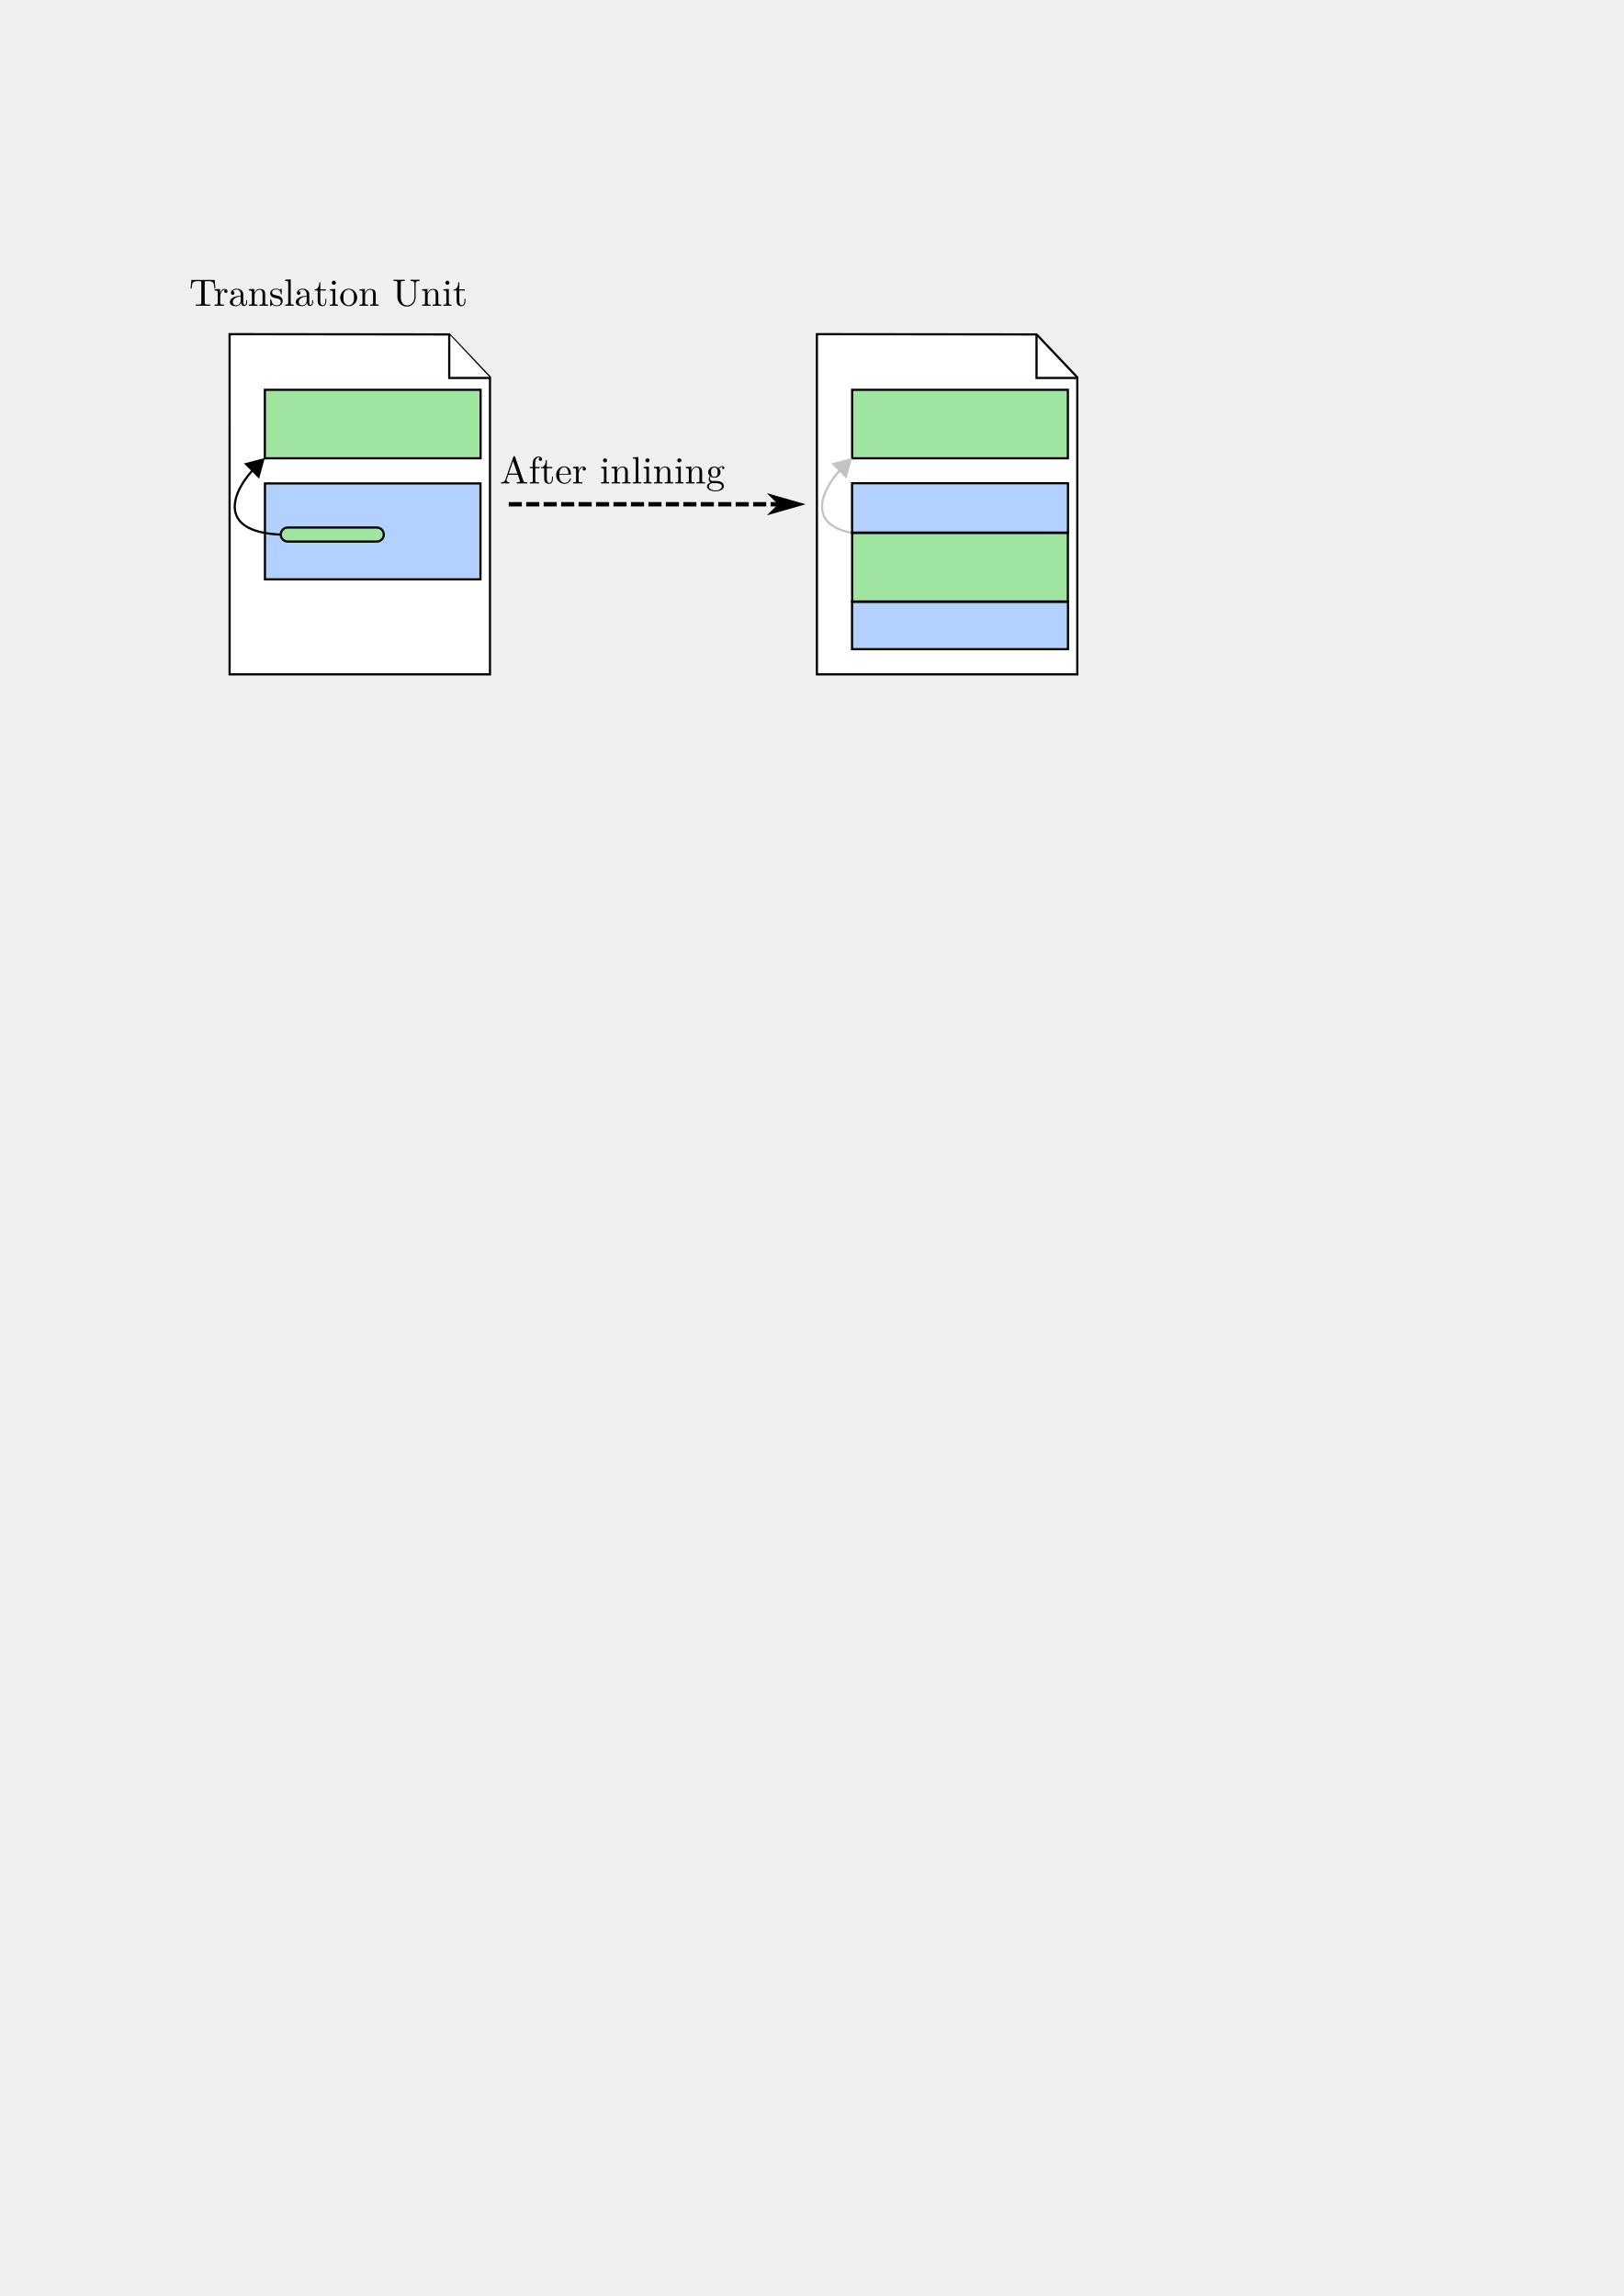
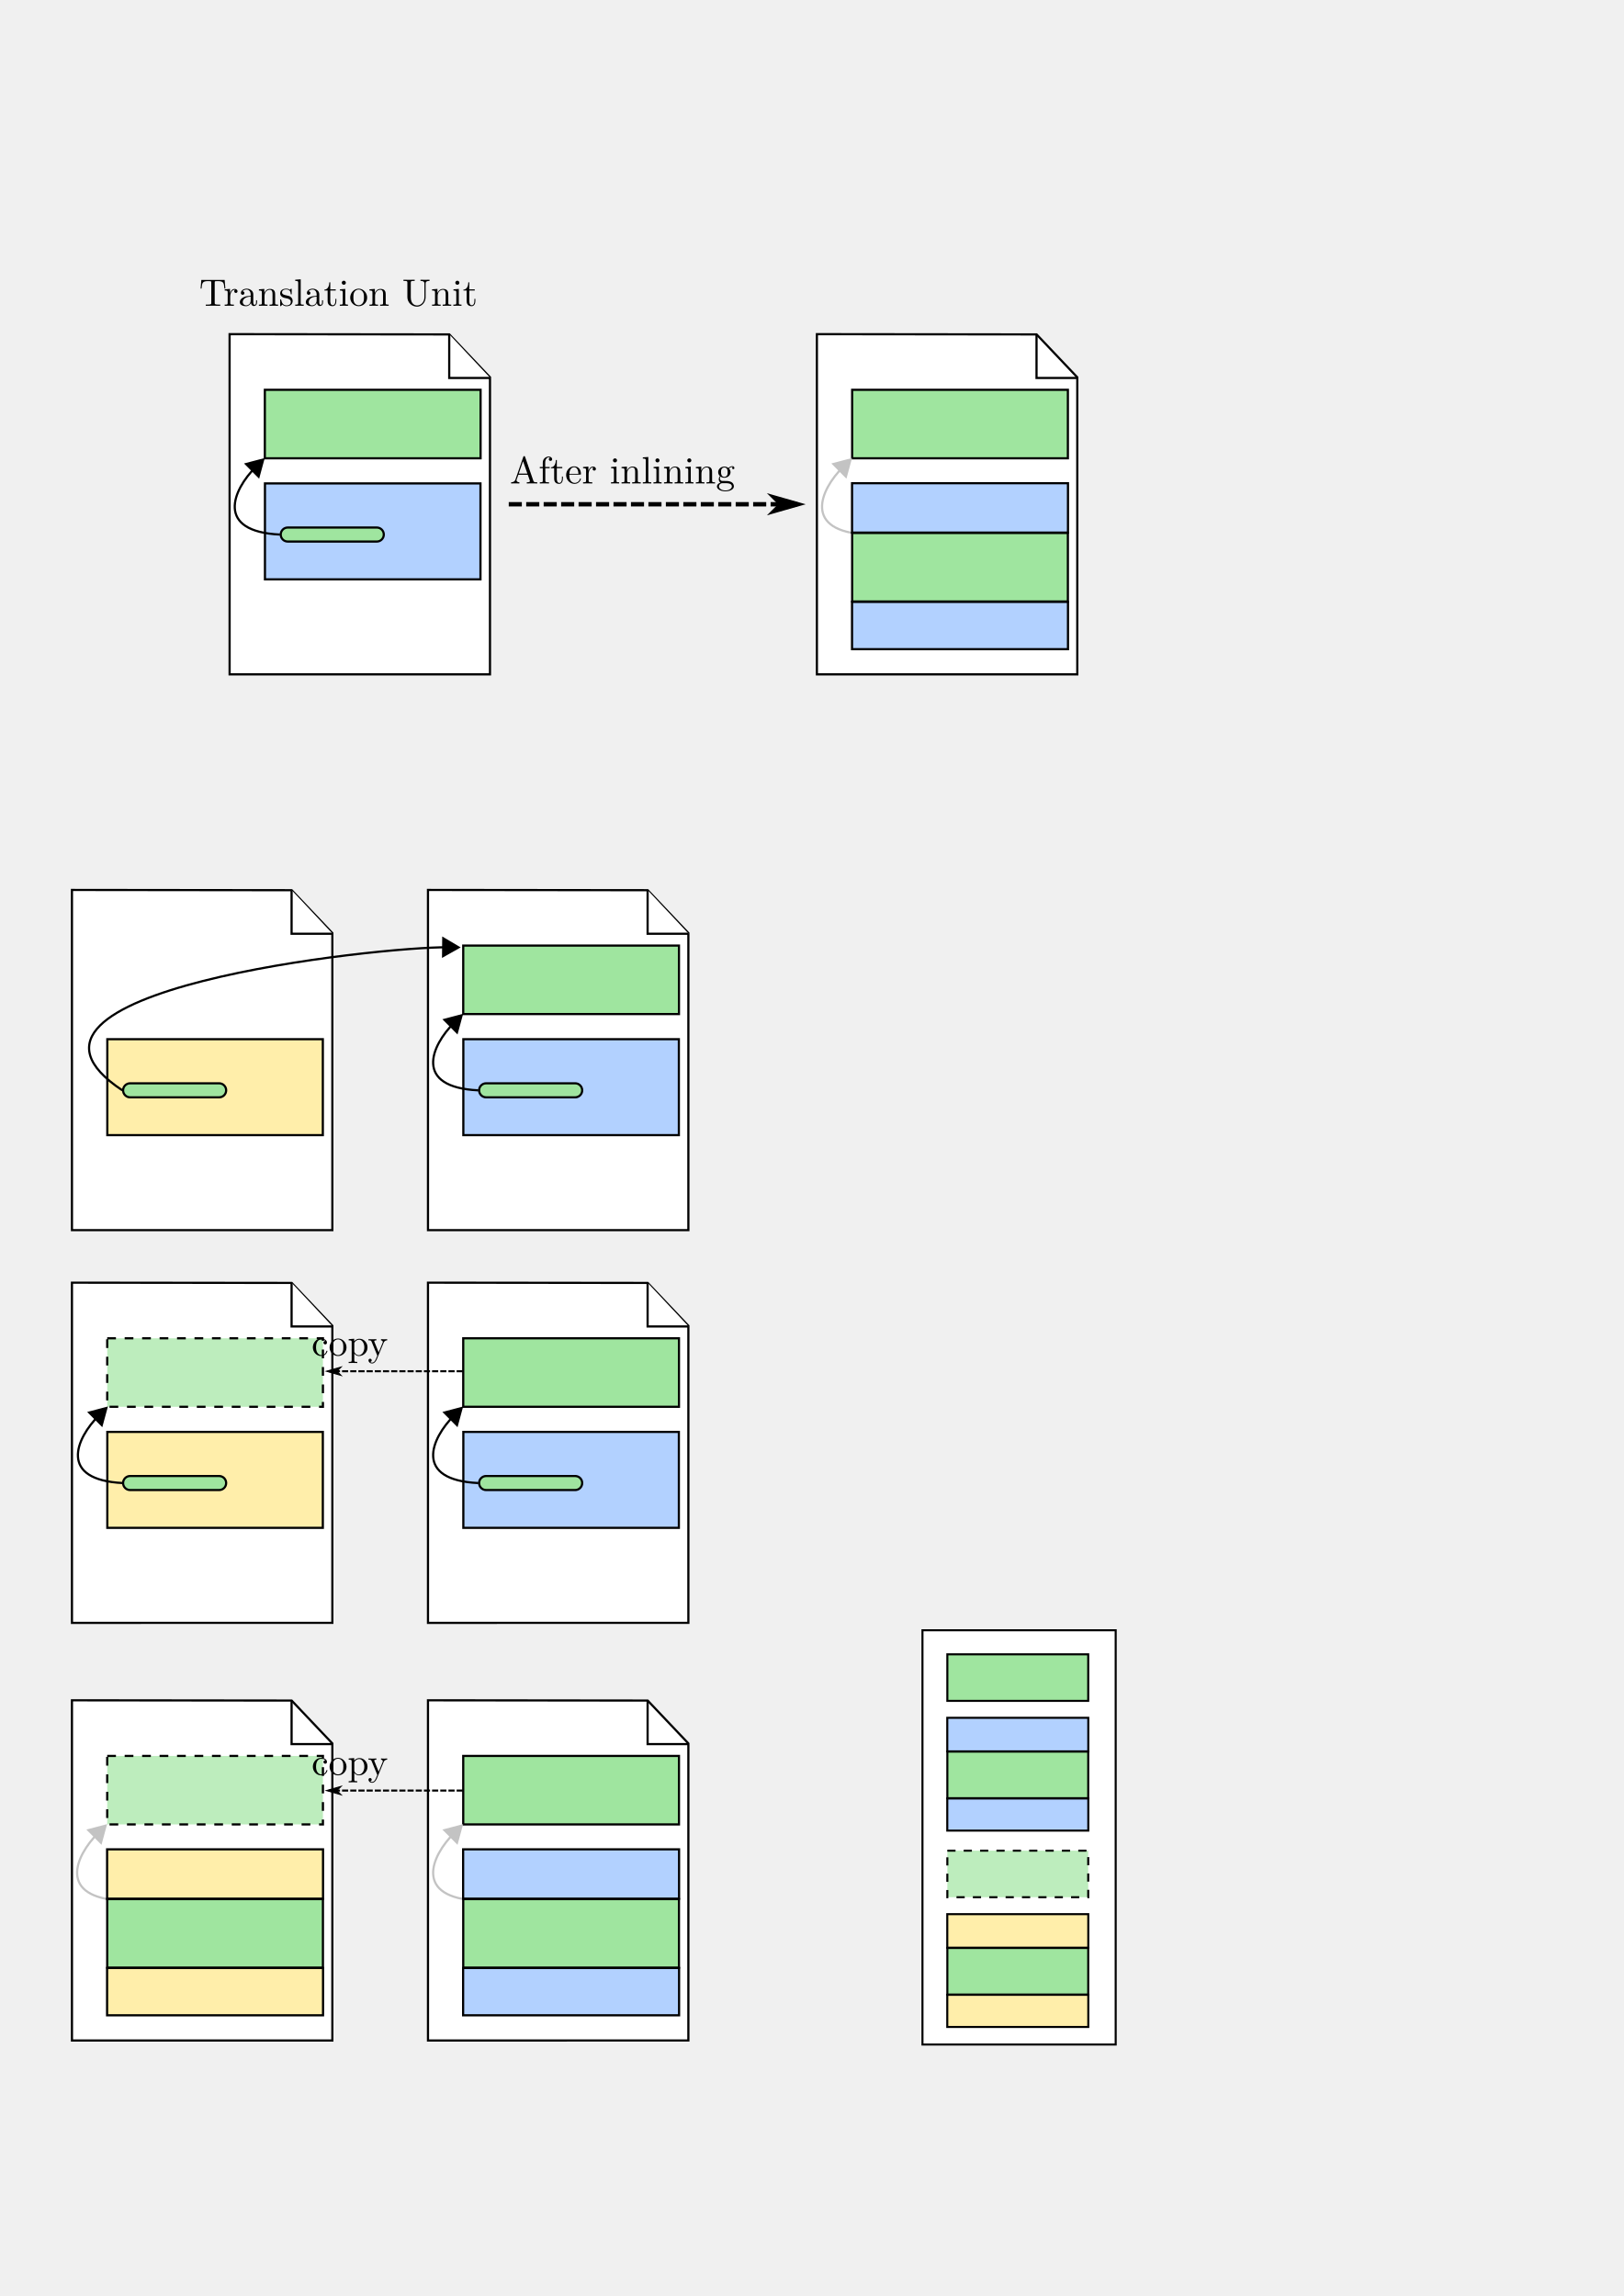
<svg xmlns="http://www.w3.org/2000/svg" width="210mm" height="297mm" viewBox="0 0 744.094 1052.362" id="svg6432" version="1.1">
  <defs id="defs6434">
-     <marker orient="auto" refY="0.0" refX="0.0" id="Arrow1Mend" style="overflow:visible;">
-       <path id="path7012" d="M 0.0,0.0 L 5.0,-5.0 L -12.5,0.0 L 5.0,5.0 L 0.0,0.0 z " style="fill-rule:evenodd;stroke:#000000;stroke-width:1pt;stroke-opacity:1;fill:#000000;fill-opacity:1" transform="scale(0.4) rotate(180) translate(10,0)" />
+     <marker orient="auto" refY="0.0" refX="0.0" id="marker5994" style="overflow:visible">
+       <path id="path5992" d="M 5.77,0.0 L -2.88,5.0 L -2.88,-5.0 L 5.77,0.0 z " style="fill-rule:evenodd;stroke:#c3c3c3;stroke-width:1pt;stroke-opacity:1;fill:#c3c3c3;fill-opacity:1" transform="scale(0.8)" />
+     </marker>
+     <marker orient="auto" refY="0.0" refX="0.0" id="marker5912" style="overflow:visible">
+       <path id="path5910" d="M 5.77,0.0 L -2.88,5.0 L -2.88,-5.0 L 5.77,0.0 z " style="fill-rule:evenodd;stroke:#c3c3c3;stroke-width:1pt;stroke-opacity:1;fill:#c3c3c3;fill-opacity:1" transform="scale(0.8)" />
+     </marker>
+     <marker style="overflow:visible;" id="marker5601" refX="0.0" refY="0.0" orient="auto">
+       <path transform="scale(0.4) rotate(180) translate(10,0)" style="fill-rule:evenodd;stroke:#000000;stroke-width:1pt;stroke-opacity:1;fill:#000000;fill-opacity:1" d="M 0.0,0.0 L 5.0,-5.0 L -12.5,0.0 L 5.0,5.0 L 0.0,0.0 z " id="path5599" />
+     </marker>
+     <marker orient="auto" refY="0.0" refX="0.0" id="marker3366" style="overflow:visible;">
+       <path id="path3364" d="M 0.0,0.0 L 5.0,-5.0 L -12.5,0.0 L 5.0,5.0 L 0.0,0.0 z " style="fill-rule:evenodd;stroke:#000000;stroke-width:1pt;stroke-opacity:1;fill:#000000;fill-opacity:1" transform="scale(0.4) rotate(180) translate(10,0)" />
+     </marker>
+     <marker style="overflow:visible;" id="marker3294" refX="0.0" refY="0.0" orient="auto">
+       <path transform="scale(0.4) rotate(180) translate(10,0)" style="fill-rule:evenodd;stroke:#000000;stroke-width:1pt;stroke-opacity:1;fill:#000000;fill-opacity:1" d="M 0.0,0.0 L 5.0,-5.0 L -12.5,0.0 L 5.0,5.0 L 0.0,0.0 z " id="path3292" />
+     </marker>
+     <marker orient="auto" refY="0.0" refX="0.0" id="marker3116" style="overflow:visible">
+       <path id="path3114" d="M 5.77,0.0 L -2.88,5.0 L -2.88,-5.0 L 5.77,0.0 z " style="fill-rule:evenodd;stroke:#000000;stroke-width:1pt;stroke-opacity:1;fill:#000000;fill-opacity:1" transform="scale(0.8)" />
+     </marker>
+     <marker style="overflow:visible" id="marker3056" refX="0.0" refY="0.0" orient="auto">
+       <path transform="scale(0.8)" style="fill-rule:evenodd;stroke:#000000;stroke-width:1pt;stroke-opacity:1;fill:#000000;fill-opacity:1" d="M 5.77,0.0 L -2.88,5.0 L -2.88,-5.0 L 5.77,0.0 z " id="path3054" />
+     </marker>
+     <marker orient="auto" refY="0.0" refX="0.0" id="marker2990" style="overflow:visible">
+       <path id="path2988" d="M 5.77,0.0 L -2.88,5.0 L -2.88,-5.0 L 5.77,0.0 z " style="fill-rule:evenodd;stroke:#000000;stroke-width:1pt;stroke-opacity:1;fill:#000000;fill-opacity:1" transform="scale(0.8)" />
+     </marker>
+     <marker style="overflow:visible" id="marker926" refX="0.0" refY="0.0" orient="auto">
+       <path transform="scale(0.8)" style="fill-rule:evenodd;stroke:#000000;stroke-width:1pt;stroke-opacity:1;fill:#000000;fill-opacity:1" d="M 5.77,0.0 L -2.88,5.0 L -2.88,-5.0 L 5.77,0.0 z " id="path924" />
    </marker>
    <marker orient="auto" refY="0.0" refX="0.0" id="Arrow1Lend" style="overflow:visible;">
      <path id="path7006" d="M 0.0,0.0 L 5.0,-5.0 L -12.5,0.0 L 5.0,5.0 L 0.0,0.0 z " style="fill-rule:evenodd;stroke:#000000;stroke-width:1pt;stroke-opacity:1;fill:#000000;fill-opacity:1" transform="scale(0.8) rotate(180) translate(12.5,0)" />
    </marker>
    <marker style="overflow:visible" id="marker7791" refX="0.0" refY="0.0" orient="auto">
      <path transform="scale(0.8)" style="fill-rule:evenodd;stroke:#c3c3c3;stroke-width:1pt;stroke-opacity:1;fill:#c3c3c3;fill-opacity:1" d="M 5.77,0.0 L -2.88,5.0 L -2.88,-5.0 L 5.77,0.0 z " id="path7793" />
    </marker>
    <marker orient="auto" refY="0.0" refX="0.0" id="TriangleOutL" style="overflow:visible">
      <path id="path7145" d="M 5.77,0.0 L -2.88,5.0 L -2.88,-5.0 L 5.77,0.0 z " style="fill-rule:evenodd;stroke:#000000;stroke-width:1pt;stroke-opacity:1;fill:#000000;fill-opacity:1" transform="scale(0.8)" />
    </marker>
  </defs>
  <g id="layer1">
    <g id="g7961" transform="matrix(0.6696791,0,0,0.6696791,34.64391,76.73153)" style="stroke-width:1.493;stroke-miterlimit:4;stroke-dasharray:none">
      <path id="path6982" d="m 105.38,114.131 0.01,232.839 178.18,-0.003 0,-203.304 -27.844,-29.356 z" style="fill:#ffffff;fill-opacity:1;fill-rule:evenodd;stroke:#000000;stroke-width:1.493;stroke-linecap:butt;stroke-linejoin:miter;stroke-miterlimit:4;stroke-dasharray:none;stroke-opacity:1" />
      <path id="path6984" d="m 255.678,114.22 0,29.89 28.08,0" style="fill:#ffffff;fill-opacity:1;fill-rule:evenodd;stroke:#000000;stroke-width:1.493;stroke-linecap:butt;stroke-linejoin:miter;stroke-miterlimit:4;stroke-dasharray:none;stroke-opacity:1" />
      <rect ry="0" y="216.283" x="129.579" height="65.66" width="147.482" id="rect6993" style="opacity:1;fill:#b2d1ff;fill-opacity:1;fill-rule:nonzero;stroke:#000000;stroke-width:1.493;stroke-miterlimit:4;stroke-dasharray:none;stroke-dashoffset:0;stroke-opacity:1" />
      <rect style="opacity:1;fill:#9fe59f;fill-opacity:1;fill-rule:nonzero;stroke:#000000;stroke-width:1.493;stroke-miterlimit:4;stroke-dasharray:none;stroke-dashoffset:0;stroke-opacity:1" id="rect6995" width="147.627" height="46.877" x="129.506" y="152.211" ry="0" />
      <path id="path6997" d="M 139.857,251.291 C 95.456,249.213 107.298,220.874 123.429,204.862" style="fill:none;fill-rule:evenodd;stroke:#000000;stroke-width:1.493;stroke-linecap:butt;stroke-linejoin:miter;stroke-miterlimit:4;stroke-dasharray:none;stroke-opacity:1;marker-end:url(#TriangleOutL)" />
      <rect ry="4.803" y="246.471" x="140.374" height="9.606" width="70.535" id="rect7765" style="opacity:1;fill:#9fe59f;fill-opacity:1;fill-rule:nonzero;stroke:#000000;stroke-width:1.493;stroke-miterlimit:4;stroke-dasharray:none;stroke-dashoffset:0;stroke-opacity:1" />
    </g>
    <g id="g7969" transform="matrix(0.6696791,0,0,0.6696791,78.7746,76.73153)" style="stroke-width:1.493;stroke-miterlimit:4;stroke-dasharray:none">
      <path style="fill:#ffffff;fill-opacity:1;fill-rule:evenodd;stroke:#000000;stroke-width:1.493;stroke-linecap:butt;stroke-linejoin:miter;stroke-miterlimit:4;stroke-dasharray:none;stroke-opacity:1" d="m 441.38,114.131 0.01,232.839 178.18,-0.003 0,-203.304 -27.844,-29.356 z" id="path7847" />
      <path style="fill:none;fill-rule:evenodd;stroke:#000000;stroke-width:1.493;stroke-linecap:butt;stroke-linejoin:miter;stroke-miterlimit:4;stroke-dasharray:none;stroke-opacity:1" d="m 591.678,114.22 0,29.89 28.08,0" id="path7849" />
      <rect style="opacity:1;fill:#b2d1ff;fill-opacity:1;fill-rule:nonzero;stroke:#000000;stroke-width:1.493;stroke-miterlimit:4;stroke-dasharray:none;stroke-dashoffset:0;stroke-opacity:1" id="rect7777" width="147.779" height="32.385" x="465.43" y="297.349" ry="0" />
      <rect ry="0" y="152.211" x="465.506" height="46.877" width="147.627" id="rect7779" style="opacity:1;fill:#9fe59f;fill-opacity:1;fill-rule:nonzero;stroke:#000000;stroke-width:1.493;stroke-miterlimit:4;stroke-dasharray:none;stroke-dashoffset:0;stroke-opacity:1" />
      <path style="fill:none;fill-rule:evenodd;stroke:#c3c3c3;stroke-width:1.493;stroke-linecap:butt;stroke-linejoin:miter;stroke-miterlimit:4;stroke-dasharray:none;stroke-opacity:1;marker-end:url(#marker7791)" d="M 475.857,251.291 C 431.456,249.213 443.298,220.874 459.429,204.862" id="path7781" />
      <rect ry="0" y="216.142" x="465.438" height="33.799" width="147.764" id="rect7789" style="opacity:1;fill:#b2d1ff;fill-opacity:1;fill-rule:nonzero;stroke:#000000;stroke-width:1.493;stroke-miterlimit:4;stroke-dasharray:none;stroke-dashoffset:0;stroke-opacity:1" />
      <rect style="opacity:1;fill:#9fe59f;fill-opacity:1;fill-rule:nonzero;stroke:#000000;stroke-width:1.493;stroke-miterlimit:4;stroke-dasharray:none;stroke-dashoffset:0;stroke-opacity:1" id="rect7819" width="147.627" height="46.877" x="465.506" y="250.211" ry="0" />
    </g>
-     <path style="fill:none;fill-rule:evenodd;stroke:#000000;stroke-width:2;stroke-linecap:butt;stroke-linejoin:miter;stroke-miterlimit:4;stroke-dasharray:6, 2;stroke-dashoffset:0;stroke-opacity:1;marker-end:url(#Arrow1Mend)" d="m 233.143,231.126 132.143,0" id="path7857" />
-     <text xml:space="preserve" style="color:#000000;font-style:normal;font-variant:normal;font-weight:normal;font-stretch:normal;font-size:17.5px;line-height:125%;font-family:'Latin Modern Roman';-inkscape-font-specification:'Latin Modern Roman, Normal';text-indent:0;text-align:center;text-decoration:none;text-decoration-line:none;text-decoration-style:solid;text-decoration-color:#000000;letter-spacing:0px;word-spacing:0px;text-transform:none;direction:ltr;block-progression:tb;writing-mode:lr-tb;baseline-shift:baseline;text-anchor:middle;white-space:normal;clip-rule:nonzero;display:inline;overflow:visible;visibility:visible;opacity:1;isolation:auto;mix-blend-mode:normal;color-interpolation:sRGB;color-interpolation-filters:linearRGB;solid-color:#000000;solid-opacity:1;fill:#000000;fill-opacity:1;fill-rule:nonzero;stroke:none;stroke-width:1px;stroke-linecap:butt;stroke-linejoin:miter;stroke-miterlimit:4;stroke-dasharray:none;stroke-dashoffset:0;stroke-opacity:1;color-rendering:auto;image-rendering:auto;shape-rendering:auto;text-rendering:auto;enable-background:accumulate" x="295.227" y="221.589" id="text7897">
-       <tspan id="tspan7899" x="295.227" y="221.589">After inlining</tspan>
+     <path style="fill:none;fill-rule:evenodd;stroke:#000000;stroke-width:2;stroke-linecap:butt;stroke-linejoin:miter;stroke-miterlimit:4;stroke-dasharray:6, 2;stroke-dashoffset:0;stroke-opacity:1;marker-end:url(#marker3294)" d="m 233.143,231.126 132.143,0" id="path7857" />
+     <text xml:space="preserve" style="color:#000000;font-style:normal;font-variant:normal;font-weight:normal;font-stretch:normal;line-height:0%;font-family:'Latin Modern Roman';-inkscape-font-specification:'Latin Modern Roman, Normal';text-indent:0;text-align:center;text-decoration:none;text-decoration-line:none;text-decoration-style:solid;text-decoration-color:#000000;letter-spacing:0px;word-spacing:0px;text-transform:none;writing-mode:lr-tb;direction:ltr;baseline-shift:baseline;text-anchor:middle;white-space:normal;clip-rule:nonzero;display:inline;overflow:visible;visibility:visible;opacity:1;isolation:auto;mix-blend-mode:normal;color-interpolation:sRGB;color-interpolation-filters:linearRGB;solid-color:#000000;solid-opacity:1;fill:#000000;fill-opacity:1;fill-rule:nonzero;stroke:none;stroke-width:1px;stroke-linecap:butt;stroke-linejoin:miter;stroke-miterlimit:4;stroke-dasharray:none;stroke-dashoffset:0;stroke-opacity:1;color-rendering:auto;image-rendering:auto;shape-rendering:auto;text-rendering:auto;enable-background:accumulate" x="295.227" y="221.589" id="text7897">
+       <tspan id="tspan7899" x="295.227" y="221.589" style="font-size:17.5px;line-height:1.25">After inlining</tspan>
    </text>
-     <text id="text8101" y="140.16" x="165.06" style="color:#000000;font-style:normal;font-variant:normal;font-weight:normal;font-stretch:normal;font-size:17.5px;line-height:125%;font-family:'Latin Modern Roman';-inkscape-font-specification:'Latin Modern Roman, Normal';text-indent:0;text-align:center;text-decoration:none;text-decoration-line:none;text-decoration-style:solid;text-decoration-color:#000000;letter-spacing:0px;word-spacing:0px;text-transform:none;direction:ltr;block-progression:tb;writing-mode:lr-tb;baseline-shift:baseline;text-anchor:middle;white-space:normal;clip-rule:nonzero;display:inline;overflow:visible;visibility:visible;opacity:1;isolation:auto;mix-blend-mode:normal;color-interpolation:sRGB;color-interpolation-filters:linearRGB;solid-color:#000000;solid-opacity:1;fill:#000000;fill-opacity:1;fill-rule:nonzero;stroke:none;stroke-width:1px;stroke-linecap:butt;stroke-linejoin:miter;stroke-miterlimit:4;stroke-dasharray:none;stroke-dashoffset:0;stroke-opacity:1;color-rendering:auto;image-rendering:auto;shape-rendering:auto;text-rendering:auto;enable-background:accumulate" xml:space="preserve">
-       <tspan y="140.16" x="165.06" id="tspan8103">Translation Unit</tspan>
+     <text id="text8101" y="140.16" x="165.06" style="color:#000000;font-style:normal;font-variant:normal;font-weight:normal;font-stretch:normal;line-height:0%;font-family:'Latin Modern Roman';-inkscape-font-specification:'Latin Modern Roman, Normal';text-indent:0;text-align:center;text-decoration:none;text-decoration-line:none;text-decoration-style:solid;text-decoration-color:#000000;letter-spacing:0px;word-spacing:0px;text-transform:none;writing-mode:lr-tb;direction:ltr;baseline-shift:baseline;text-anchor:middle;white-space:normal;clip-rule:nonzero;display:inline;overflow:visible;visibility:visible;opacity:1;isolation:auto;mix-blend-mode:normal;color-interpolation:sRGB;color-interpolation-filters:linearRGB;solid-color:#000000;solid-opacity:1;fill:#000000;fill-opacity:1;fill-rule:nonzero;stroke:none;stroke-width:1px;stroke-linecap:butt;stroke-linejoin:miter;stroke-miterlimit:4;stroke-dasharray:none;stroke-dashoffset:0;stroke-opacity:1;color-rendering:auto;image-rendering:auto;shape-rendering:auto;text-rendering:auto;enable-background:accumulate" xml:space="preserve">
+       <tspan y="140.16" x="165.06" id="tspan8103" style="font-size:17.5px;line-height:1.25">Translation Unit</tspan>
    </text>
+     <g id="g5795" transform="translate(-202.6618,41.66879)">
+       <g style="stroke-width:1.493;stroke-miterlimit:4;stroke-dasharray:none" transform="matrix(0.6696791,0,0,0.6696791,328.2195,289.8018)" id="g916">
+         <path style="fill:#ffffff;fill-opacity:1;fill-rule:evenodd;stroke:#000000;stroke-width:1.493;stroke-linecap:butt;stroke-linejoin:miter;stroke-miterlimit:4;stroke-dasharray:none;stroke-opacity:1" d="m 105.38,114.131 0.01,232.839 178.18,-0.003 V 143.663 l -27.844,-29.356 z" id="path904" />
+         <path style="fill:#ffffff;fill-opacity:1;fill-rule:evenodd;stroke:#000000;stroke-width:1.493;stroke-linecap:butt;stroke-linejoin:miter;stroke-miterlimit:4;stroke-dasharray:none;stroke-opacity:1" d="m 255.678,114.22 v 29.89 h 28.08" id="path906" />
+         <rect style="opacity:1;fill:#b2d1ff;fill-opacity:1;fill-rule:nonzero;stroke:#000000;stroke-width:1.493;stroke-miterlimit:4;stroke-dasharray:none;stroke-dashoffset:0;stroke-opacity:1" id="rect908" width="147.482" height="65.66" x="129.579" y="216.283" ry="0" />
+         <rect ry="0" y="152.211" x="129.506" height="46.877" width="147.627" id="rect910" style="opacity:1;fill:#9fe59f;fill-opacity:1;fill-rule:nonzero;stroke:#000000;stroke-width:1.493;stroke-miterlimit:4;stroke-dasharray:none;stroke-dashoffset:0;stroke-opacity:1" />
+         <path style="fill:none;fill-rule:evenodd;stroke:#000000;stroke-width:1.493;stroke-linecap:butt;stroke-linejoin:miter;stroke-miterlimit:4;stroke-dasharray:none;stroke-opacity:1;marker-end:url(#TriangleOutL)" d="M 139.857,251.291 C 95.456,249.213 107.298,220.874 123.429,204.862" id="path912" />
+         <rect style="opacity:1;fill:#9fe59f;fill-opacity:1;fill-rule:nonzero;stroke:#000000;stroke-width:1.493;stroke-miterlimit:4;stroke-dasharray:none;stroke-dashoffset:0;stroke-opacity:1" id="rect914" width="70.535" height="9.606" x="140.374" y="246.471" ry="4.803" />
+       </g>
+       <g transform="translate(115.5362,-157.5761)" id="g2955">
+         <path id="path864" d="m 120.097,523.809 0.007,155.928 119.324,-0.002 V 543.586 l -18.647,-19.659 z" style="fill:#ffffff;fill-opacity:1;fill-rule:evenodd;stroke:#000000;stroke-width:1;stroke-linecap:butt;stroke-linejoin:miter;stroke-miterlimit:4;stroke-dasharray:none;stroke-opacity:1" />
+         <path id="path866" d="m 220.749,523.868 v 20.017 h 18.805" style="fill:#ffffff;fill-opacity:1;fill-rule:evenodd;stroke:#000000;stroke-width:1;stroke-linecap:butt;stroke-linejoin:miter;stroke-miterlimit:4;stroke-dasharray:none;stroke-opacity:1" />
+         <rect ry="0" y="592.218" x="136.303" height="43.971" width="98.766" id="rect868" style="opacity:1;fill:#ffeeaa;fill-opacity:1;fill-rule:nonzero;stroke:#000000;stroke-width:1;stroke-miterlimit:4;stroke-dasharray:none;stroke-dashoffset:0;stroke-opacity:1" />
+         <rect ry="3.216" y="612.435" x="143.532" height="6.433" width="47.236" id="rect874" style="opacity:1;fill:#9fe59f;fill-opacity:1;fill-rule:nonzero;stroke:#000000;stroke-width:1;stroke-miterlimit:4;stroke-dasharray:none;stroke-dashoffset:0;stroke-opacity:1" />
+         <path id="path872" d="M 143.186,615.662 C 73.943,569.739 261.337,549.757 292.564,550.083" style="fill:none;fill-rule:evenodd;stroke:#000000;stroke-width:1;stroke-linecap:butt;stroke-linejoin:miter;stroke-miterlimit:4;stroke-dasharray:none;stroke-opacity:1;marker-end:url(#marker926)" />
+       </g>
+     </g>
+     <g id="g5814" transform="translate(-202.6618,41.66879)">
+       <g transform="translate(0,-26.25)" id="g5034">
+         <path id="path2957" d="m 398.79,572.483 0.007,155.928 119.324,-0.002 V 592.26 L 499.474,572.601 Z" style="fill:#ffffff;fill-opacity:1;fill-rule:evenodd;stroke:#000000;stroke-width:1;stroke-linecap:butt;stroke-linejoin:miter;stroke-miterlimit:4;stroke-dasharray:none;stroke-opacity:1" />
+         <path id="path2959" d="m 499.442,572.542 v 20.017 h 18.805" style="fill:#ffffff;fill-opacity:1;fill-rule:evenodd;stroke:#000000;stroke-width:1;stroke-linecap:butt;stroke-linejoin:miter;stroke-miterlimit:4;stroke-dasharray:none;stroke-opacity:1" />
+         <rect ry="0" y="640.892" x="414.996" height="43.971" width="98.766" id="rect2961" style="opacity:1;fill:#b2d1ff;fill-opacity:1;fill-rule:nonzero;stroke:#000000;stroke-width:1;stroke-miterlimit:4;stroke-dasharray:none;stroke-dashoffset:0;stroke-opacity:1" />
+         <rect style="opacity:1;fill:#9fe59f;fill-opacity:1;fill-rule:nonzero;stroke:#000000;stroke-width:1;stroke-miterlimit:4;stroke-dasharray:none;stroke-dashoffset:0;stroke-opacity:1" id="rect2963" width="98.863" height="31.392" x="414.947" y="597.984" ry="0" />
+         <path id="path2965" d="m 421.879,664.336 c -29.734,-1.391 -21.804,-20.369 -11.002,-31.092" style="fill:none;fill-rule:evenodd;stroke:#000000;stroke-width:1;stroke-linecap:butt;stroke-linejoin:miter;stroke-miterlimit:4;stroke-dasharray:none;stroke-opacity:1;marker-end:url(#marker3056)" />
+         <rect ry="3.216" y="661.108" x="422.225" height="6.433" width="47.236" id="rect2967" style="opacity:1;fill:#9fe59f;fill-opacity:1;fill-rule:nonzero;stroke:#000000;stroke-width:1;stroke-miterlimit:4;stroke-dasharray:none;stroke-dashoffset:0;stroke-opacity:1" />
+       </g>
+       <g id="g5771">
+         <path style="fill:#ffffff;fill-opacity:1;fill-rule:evenodd;stroke:#000000;stroke-width:1;stroke-linecap:butt;stroke-linejoin:miter;stroke-miterlimit:4;stroke-dasharray:none;stroke-opacity:1" d="m 235.634,546.233 0.007,155.928 119.324,-0.002 V 566.01 l -18.647,-19.659 z" id="path2971" />
+         <path style="fill:#ffffff;fill-opacity:1;fill-rule:evenodd;stroke:#000000;stroke-width:1;stroke-linecap:butt;stroke-linejoin:miter;stroke-miterlimit:4;stroke-dasharray:none;stroke-opacity:1" d="m 336.286,546.292 v 20.017 h 18.805" id="path2973" />
+         <rect style="opacity:1;fill:#ffeeaa;fill-opacity:1;fill-rule:nonzero;stroke:#000000;stroke-width:1;stroke-miterlimit:4;stroke-dasharray:none;stroke-dashoffset:0;stroke-opacity:1" id="rect2975" width="98.766" height="43.971" x="251.839" y="614.642" ry="0" />
+         <rect style="opacity:1;fill:#9fe59f;fill-opacity:1;fill-rule:nonzero;stroke:#000000;stroke-width:1;stroke-miterlimit:4;stroke-dasharray:none;stroke-dashoffset:0;stroke-opacity:1" id="rect2977" width="47.236" height="6.433" x="259.068" y="634.858" ry="3.216" />
+         <rect ry="0" y="571.734" x="251.791" height="31.392" width="98.863" id="rect3052" style="opacity:1;fill:#bdedbd;fill-opacity:1;fill-rule:nonzero;stroke:#000000;stroke-width:1;stroke-miterlimit:4;stroke-dasharray:4.001, 4.001;stroke-dashoffset:0;stroke-opacity:1" />
+         <path style="fill:none;fill-rule:evenodd;stroke:#000000;stroke-width:1;stroke-linecap:butt;stroke-linejoin:miter;stroke-miterlimit:4;stroke-dasharray:none;stroke-opacity:1;marker-end:url(#marker3116)" d="M 259.089,638.086 C 229.355,636.695 237.284,617.717 248.087,606.994" id="path3112" />
+       </g>
+       <path style="fill:none;fill-rule:evenodd;stroke:#000000;stroke-width:0.938;stroke-linecap:butt;stroke-linejoin:miter;stroke-miterlimit:4;stroke-dasharray:2.813, 0.938;stroke-dashoffset:0;stroke-opacity:1;marker-end:url(#marker3366)" d="M 414.738,586.831 H 353.268" id="path3362" />
+       <text id="text7897-3" y="579.676" x="376.929" style="color:#000000;font-style:normal;font-variant:normal;font-weight:normal;font-stretch:normal;font-size:12px;line-height:0%;font-family:'Latin Modern Roman';-inkscape-font-specification:'Latin Modern Roman, Normal';text-indent:0;text-align:center;text-decoration:none;text-decoration-line:none;text-decoration-style:solid;text-decoration-color:#000000;letter-spacing:0px;word-spacing:0px;text-transform:none;writing-mode:lr-tb;direction:ltr;baseline-shift:baseline;text-anchor:middle;white-space:normal;clip-rule:nonzero;display:inline;overflow:visible;visibility:visible;opacity:1;isolation:auto;mix-blend-mode:normal;color-interpolation:sRGB;color-interpolation-filters:linearRGB;solid-color:#000000;solid-opacity:1;fill:#000000;fill-opacity:1;fill-rule:nonzero;stroke:none;stroke-width:1px;stroke-linecap:butt;stroke-linejoin:miter;stroke-miterlimit:4;stroke-dasharray:none;stroke-dashoffset:0;stroke-opacity:1;color-rendering:auto;image-rendering:auto;shape-rendering:auto;text-rendering:auto;enable-background:accumulate" xml:space="preserve">
+         <tspan style="font-size:17.5px;line-height:1.25;stroke-width:1px" y="579.676" x="376.929" id="tspan7899-6">copy</tspan>
+       </text>
+     </g>
+     <g id="g5835" transform="translate(-202.6618,41.66879)">
+       <g id="g892" transform="matrix(0.6696791,0,0,0.6696791,103.2075,661.2205)" style="stroke-width:1.493;stroke-miterlimit:4;stroke-dasharray:none">
+         <path style="fill:#ffffff;fill-opacity:1;fill-rule:evenodd;stroke:#000000;stroke-width:1.493;stroke-linecap:butt;stroke-linejoin:miter;stroke-miterlimit:4;stroke-dasharray:none;stroke-opacity:1" d="m 441.38,114.131 0.01,232.839 178.18,-0.003 V 143.663 l -27.844,-29.356 z" id="path878" />
+         <path style="fill:none;fill-rule:evenodd;stroke:#000000;stroke-width:1.493;stroke-linecap:butt;stroke-linejoin:miter;stroke-miterlimit:4;stroke-dasharray:none;stroke-opacity:1" d="m 591.678,114.22 v 29.89 h 28.08" id="path880" />
+         <rect style="opacity:1;fill:#b2d1ff;fill-opacity:1;fill-rule:nonzero;stroke:#000000;stroke-width:1.493;stroke-miterlimit:4;stroke-dasharray:none;stroke-dashoffset:0;stroke-opacity:1" id="rect882" width="147.779" height="32.385" x="465.43" y="297.349" ry="0" />
+         <rect ry="0" y="152.211" x="465.506" height="46.877" width="147.627" id="rect884" style="opacity:1;fill:#9fe59f;fill-opacity:1;fill-rule:nonzero;stroke:#000000;stroke-width:1.493;stroke-miterlimit:4;stroke-dasharray:none;stroke-dashoffset:0;stroke-opacity:1" />
+         <path style="fill:none;fill-rule:evenodd;stroke:#c3c3c3;stroke-width:1.493;stroke-linecap:butt;stroke-linejoin:miter;stroke-miterlimit:4;stroke-dasharray:none;stroke-opacity:1;marker-end:url(#marker7791)" d="M 475.857,251.291 C 431.456,249.213 443.298,220.874 459.429,204.862" id="path886" />
+         <rect ry="0" y="216.142" x="465.438" height="33.799" width="147.764" id="rect888" style="opacity:1;fill:#b2d1ff;fill-opacity:1;fill-rule:nonzero;stroke:#000000;stroke-width:1.493;stroke-miterlimit:4;stroke-dasharray:none;stroke-dashoffset:0;stroke-opacity:1" />
+         <rect style="opacity:1;fill:#9fe59f;fill-opacity:1;fill-rule:nonzero;stroke:#000000;stroke-width:1.493;stroke-miterlimit:4;stroke-dasharray:none;stroke-dashoffset:0;stroke-opacity:1" id="rect890" width="147.627" height="46.877" x="465.506" y="250.211" ry="0" />
+       </g>
+       <g id="g5780">
+         <path id="path5550" d="m 235.634,737.652 0.007,155.928 119.324,-0.002 V 757.429 l -18.647,-19.659 z" style="fill:#ffffff;fill-opacity:1;fill-rule:evenodd;stroke:#000000;stroke-width:1;stroke-linecap:butt;stroke-linejoin:miter;stroke-miterlimit:4;stroke-dasharray:none;stroke-opacity:1" />
+         <path id="path5552" d="m 336.286,737.711 v 20.017 h 18.805" style="fill:none;fill-rule:evenodd;stroke:#000000;stroke-width:1;stroke-linecap:butt;stroke-linejoin:miter;stroke-miterlimit:4;stroke-dasharray:none;stroke-opacity:1" />
+         <rect ry="0" y="860.349" x="251.74" height="21.688" width="98.965" id="rect5554" style="opacity:1;fill:#ffeeaa;fill-opacity:1;fill-rule:nonzero;stroke:#000000;stroke-width:1;stroke-miterlimit:4;stroke-dasharray:none;stroke-dashoffset:0;stroke-opacity:1" />
+         <path id="path5558" d="m 258.723,829.505 c -29.734,-1.391 -21.804,-20.369 -11.002,-31.092" style="fill:none;fill-rule:evenodd;stroke:#c3c3c3;stroke-width:1;stroke-linecap:butt;stroke-linejoin:miter;stroke-miterlimit:4;stroke-dasharray:none;stroke-opacity:1;marker-end:url(#marker7791)" />
+         <rect style="opacity:1;fill:#ffeeaa;fill-opacity:1;fill-rule:nonzero;stroke:#000000;stroke-width:1;stroke-miterlimit:4;stroke-dasharray:none;stroke-dashoffset:0;stroke-opacity:1" id="rect5560" width="98.955" height="22.634" x="251.745" y="805.967" ry="0" />
+         <rect ry="0" y="828.781" x="251.791" height="31.392" width="98.863" id="rect5562" style="opacity:1;fill:#9fe59f;fill-opacity:1;fill-rule:nonzero;stroke:#000000;stroke-width:1;stroke-miterlimit:4;stroke-dasharray:none;stroke-dashoffset:0;stroke-opacity:1" />
+         <rect style="opacity:1;fill:#bdedbd;fill-opacity:1;fill-rule:nonzero;stroke:#000000;stroke-width:1;stroke-miterlimit:4;stroke-dasharray:4.001, 4.001;stroke-dashoffset:0;stroke-opacity:1" id="rect5591" width="98.863" height="31.392" x="251.791" y="763.153" ry="0" />
+       </g>
+       <path id="path5593" d="M 414.738,779.028 H 353.268" style="fill:none;fill-rule:evenodd;stroke:#000000;stroke-width:0.938;stroke-linecap:butt;stroke-linejoin:miter;stroke-miterlimit:4;stroke-dasharray:2.813, 0.938;stroke-dashoffset:0;stroke-opacity:1;marker-end:url(#marker5601)" />
+       <text xml:space="preserve" style="color:#000000;font-style:normal;font-variant:normal;font-weight:normal;font-stretch:normal;font-size:12px;line-height:0%;font-family:'Latin Modern Roman';-inkscape-font-specification:'Latin Modern Roman, Normal';text-indent:0;text-align:center;text-decoration:none;text-decoration-line:none;text-decoration-style:solid;text-decoration-color:#000000;letter-spacing:0px;word-spacing:0px;text-transform:none;writing-mode:lr-tb;direction:ltr;baseline-shift:baseline;text-anchor:middle;white-space:normal;clip-rule:nonzero;display:inline;overflow:visible;visibility:visible;opacity:1;isolation:auto;mix-blend-mode:normal;color-interpolation:sRGB;color-interpolation-filters:linearRGB;solid-color:#000000;solid-opacity:1;fill:#000000;fill-opacity:1;fill-rule:nonzero;stroke:none;stroke-width:1px;stroke-linecap:butt;stroke-linejoin:miter;stroke-miterlimit:4;stroke-dasharray:none;stroke-dashoffset:0;stroke-opacity:1;color-rendering:auto;image-rendering:auto;shape-rendering:auto;text-rendering:auto;enable-background:accumulate" x="376.929" y="771.873" id="text5597">
+         <tspan id="tspan5595" x="376.929" y="771.873" style="font-size:17.5px;line-height:1.25;stroke-width:1px">copy</tspan>
+       </text>
+     </g>
+     <rect style="fill:#ffffff;fill-opacity:1;stroke:#000000;stroke-width:0.938;stroke-miterlimit:4;stroke-dasharray:none;stroke-dashoffset:0;stroke-opacity:1" id="rect6161" width="88.546" height="189.877" x="422.741" y="747.224" />
+     <rect ry="0" y="824.31" x="434.105" height="14.741" width="64.625" id="rect5841" style="opacity:1;fill:#b2d1ff;fill-opacity:1;fill-rule:nonzero;stroke:#000000;stroke-width:0.938;stroke-miterlimit:4;stroke-dasharray:none;stroke-dashoffset:0;stroke-opacity:1" />
+     <rect style="opacity:1;fill:#9fe59f;fill-opacity:1;fill-rule:nonzero;stroke:#000000;stroke-width:0.938;stroke-miterlimit:4;stroke-dasharray:none;stroke-dashoffset:0;stroke-opacity:1" id="rect5843" width="64.558" height="21.337" x="434.138" y="758.247" ry="0" />
+     <rect style="opacity:1;fill:#b2d1ff;fill-opacity:1;fill-rule:nonzero;stroke:#000000;stroke-width:0.938;stroke-miterlimit:4;stroke-dasharray:none;stroke-dashoffset:0;stroke-opacity:1" id="rect5847" width="64.618" height="15.384" x="434.108" y="787.347" ry="0" />
+     <rect ry="0" y="802.854" x="434.138" height="21.337" width="64.558" id="rect5849" style="opacity:1;fill:#9fe59f;fill-opacity:1;fill-rule:nonzero;stroke:#000000;stroke-width:0.938;stroke-miterlimit:4;stroke-dasharray:none;stroke-dashoffset:0;stroke-opacity:1" />
+     <rect style="opacity:1;fill:#ffeeaa;fill-opacity:1;fill-rule:nonzero;stroke:#000000;stroke-width:0.938;stroke-miterlimit:4;stroke-dasharray:none;stroke-dashoffset:0;stroke-opacity:1" id="rect6080" width="64.625" height="14.741" x="434.105" y="914.31" ry="0" />
+     <rect ry="0" y="848.247" x="434.138" height="21.337" width="64.558" id="rect6082" style="opacity:1;fill:#bdedbd;fill-opacity:1;fill-rule:nonzero;stroke:#000000;stroke-width:0.938;stroke-miterlimit:4;stroke-dasharray:3.75,3.75;stroke-dashoffset:0;stroke-opacity:1" />
+     <rect ry="0" y="877.347" x="434.108" height="15.384" width="64.618" id="rect6084" style="opacity:1;fill:#ffeeaa;fill-opacity:1;fill-rule:nonzero;stroke:#000000;stroke-width:0.938;stroke-miterlimit:4;stroke-dasharray:none;stroke-dashoffset:0;stroke-opacity:1" />
+     <rect style="opacity:1;fill:#9fe59f;fill-opacity:1;fill-rule:nonzero;stroke:#000000;stroke-width:0.938;stroke-miterlimit:4;stroke-dasharray:none;stroke-dashoffset:0;stroke-opacity:1" id="rect6086" width="64.558" height="21.337" x="434.138" y="892.854" ry="0" />
  </g>
</svg>
